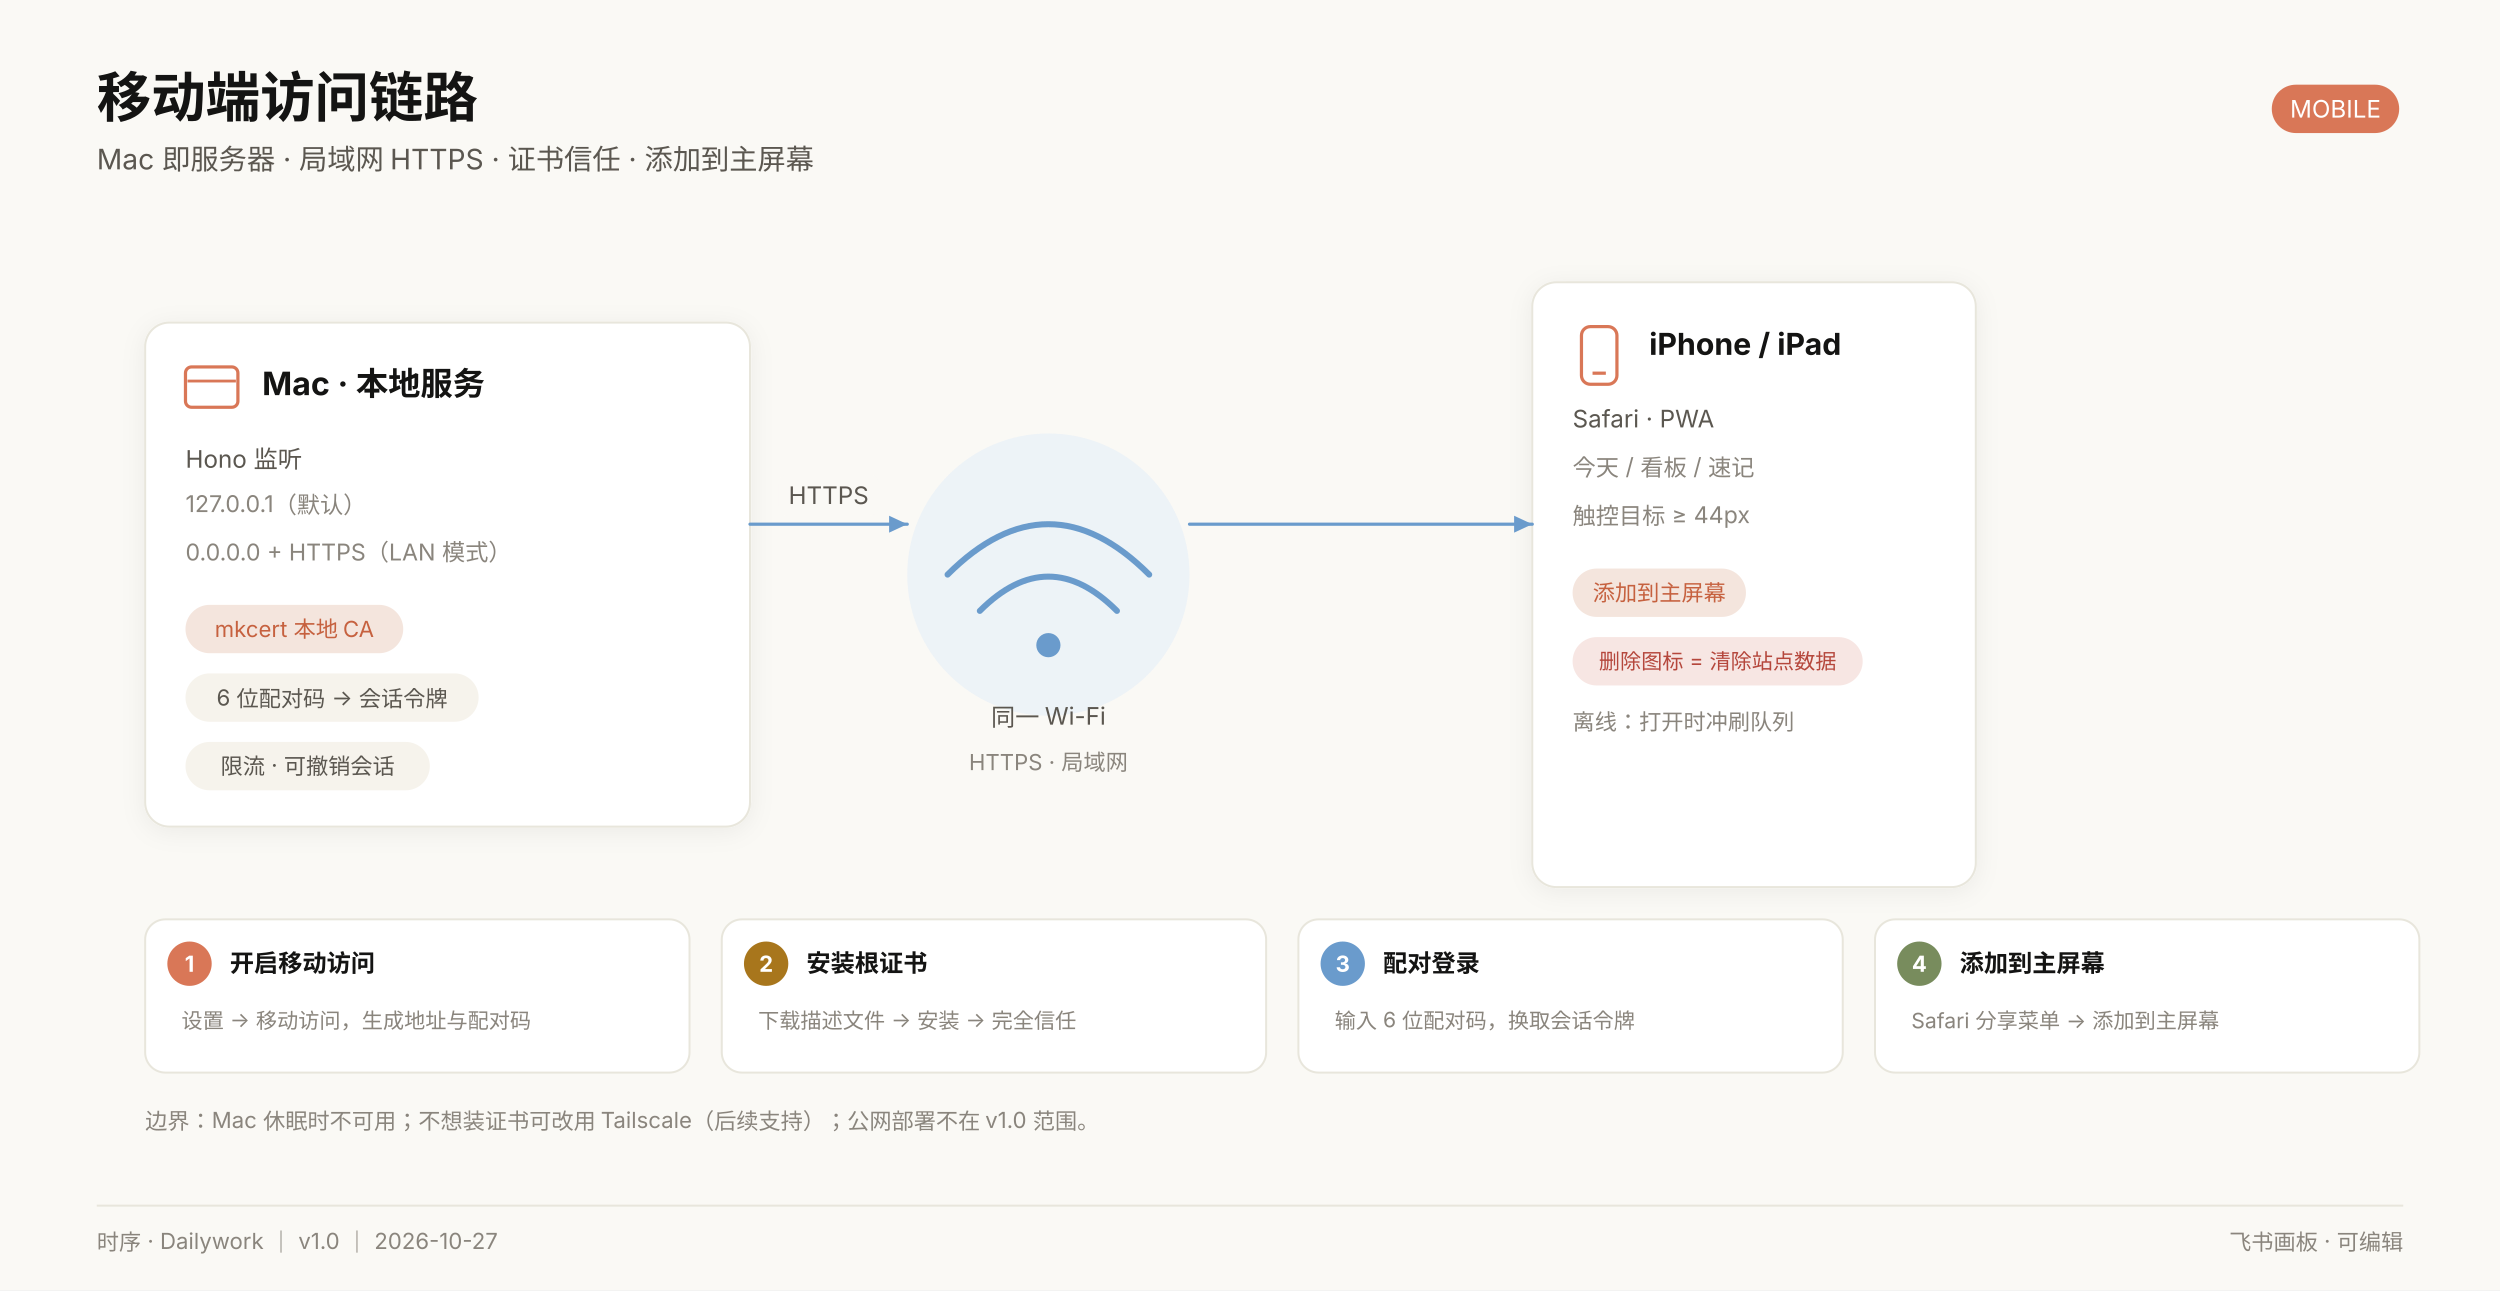
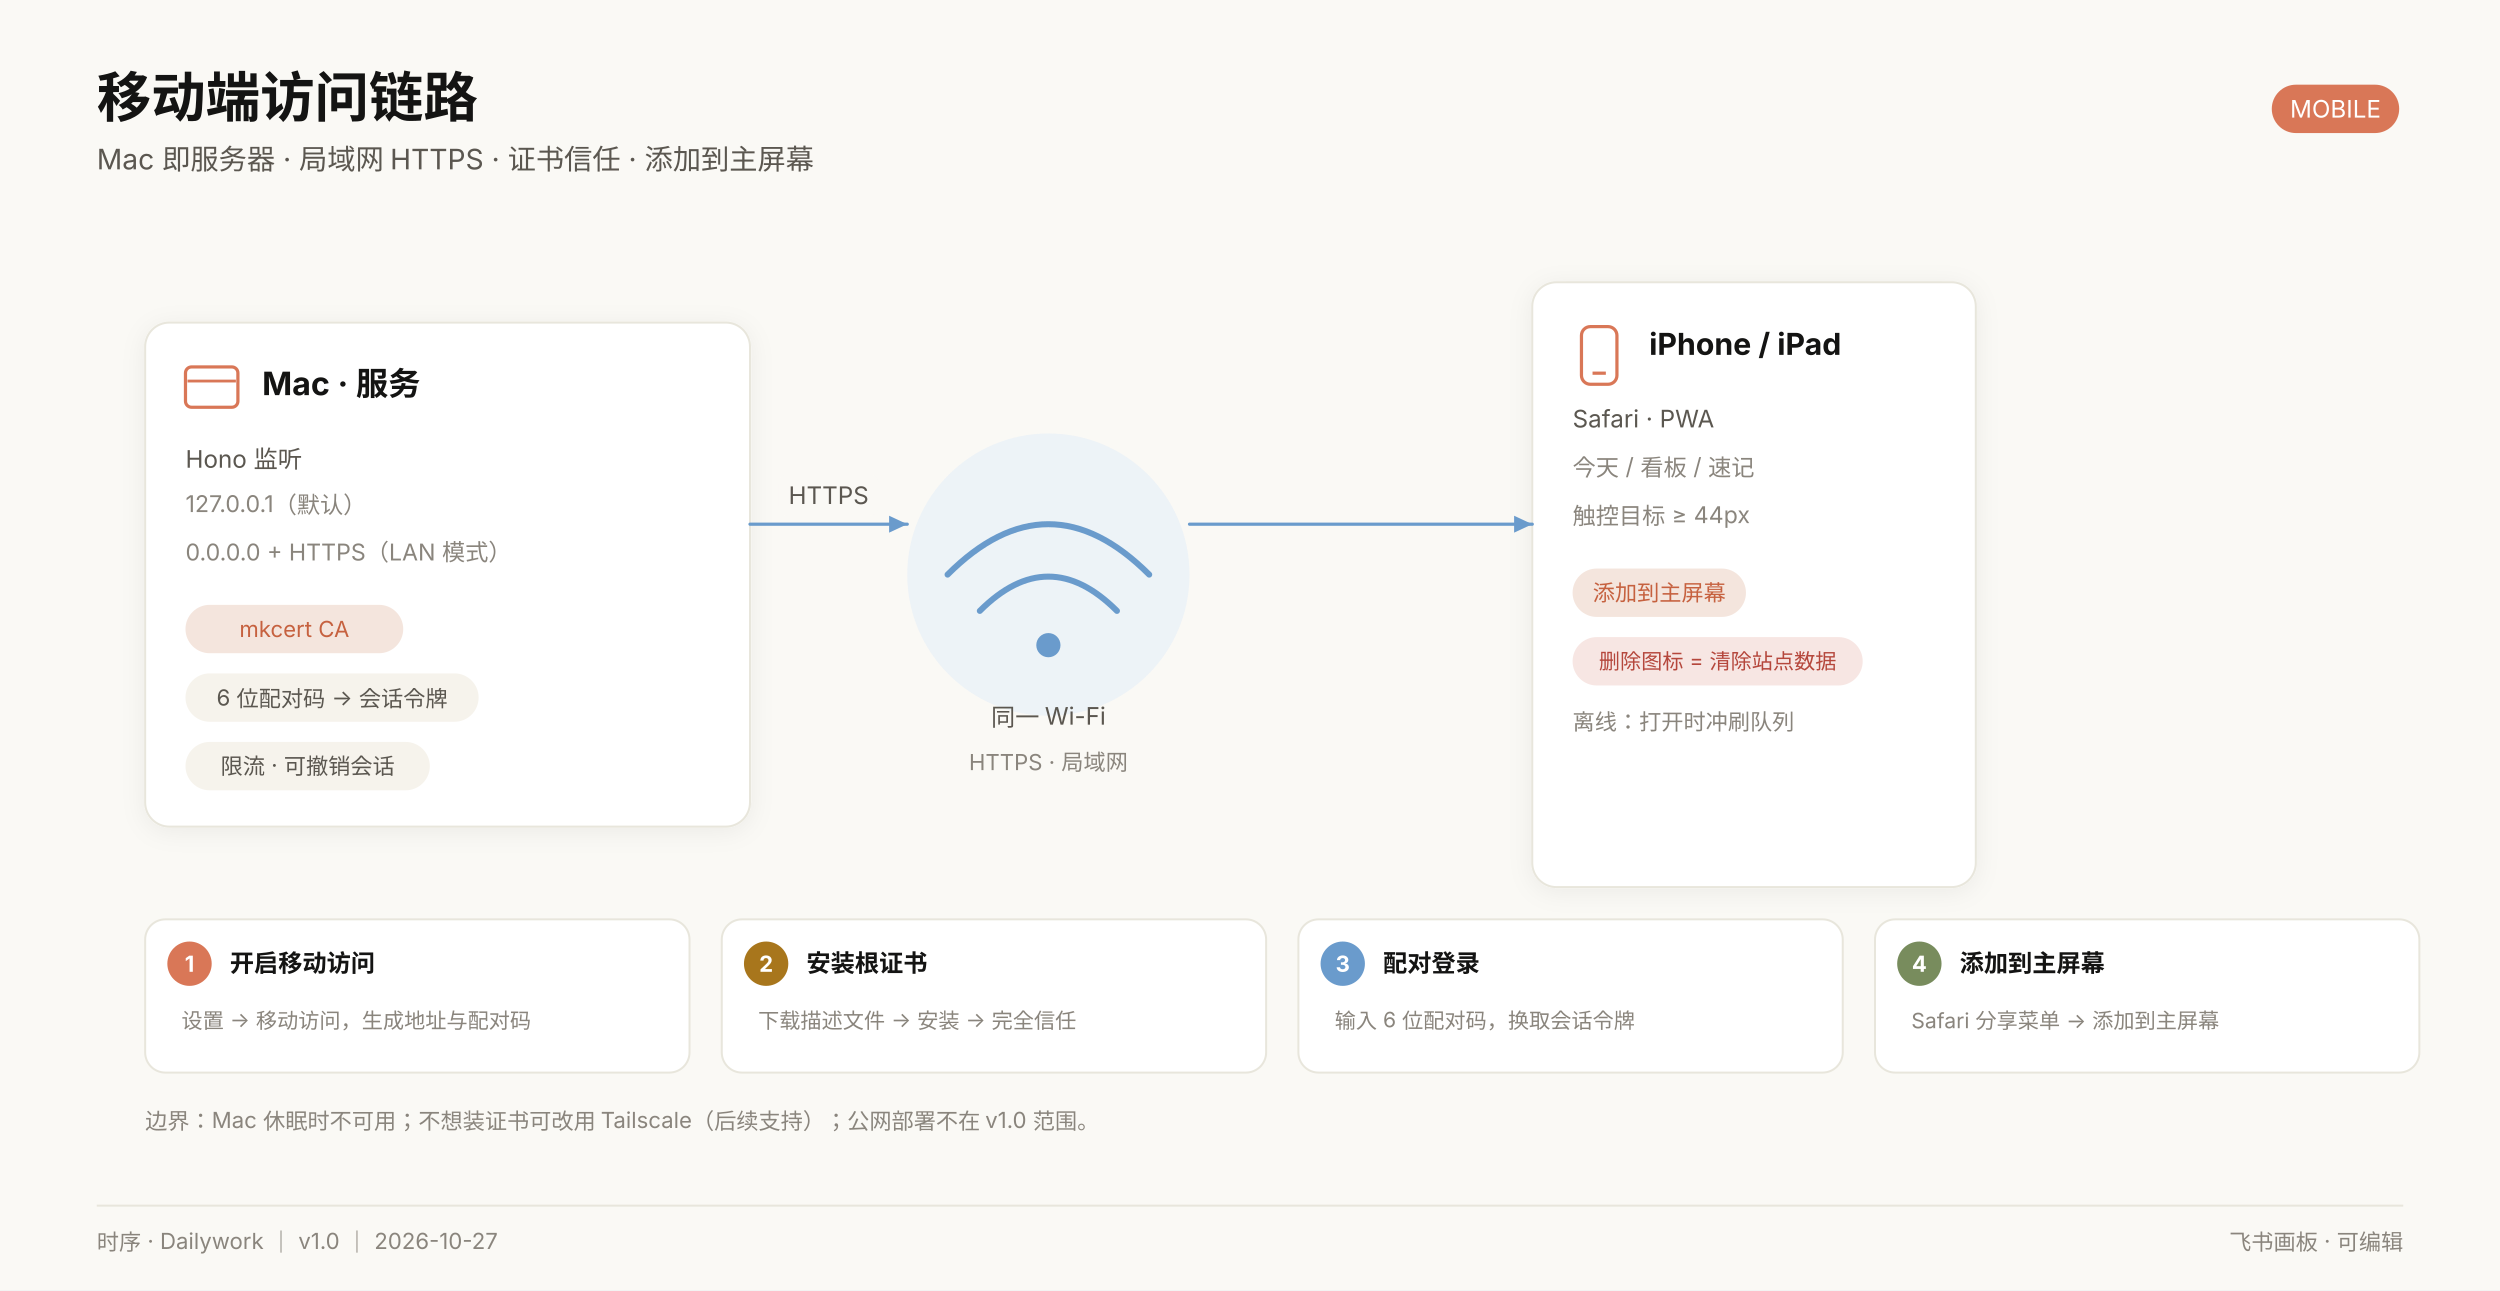
<svg xmlns="http://www.w3.org/2000/svg" width="1240" height="640" viewBox="0 0 1240 640">
  <rect width="1240" height="640" fill="#FAF9F5" />
  <defs>
    <filter id="soft" x="-20%" y="-20%" width="140%" height="140%">
      <feDropShadow dx="0" dy="2" stdDeviation="6" flood-color="#191919" flood-opacity="0.06" />
    </filter>
  </defs>
  <text x="48" y="58" font-family="'Noto Sans SC','PingFang SC','Inter',sans-serif" font-size="27" font-weight="700" fill="#141413" text-anchor="start" opacity="1">移动端访问链路</text>
  <text x="48" y="84" font-family="'Noto Sans SC','PingFang SC','Inter',sans-serif" font-size="14" font-weight="400" fill="#5B5750" text-anchor="start" opacity="1">Mac 即服务器 · 局域网 HTTPS · 证书信任 · 添加到主屏幕</text>
  <rect x="1126.8" y="42" width="63.2" height="24" rx="12.0" fill="#D97757" stroke="none" stroke-width="0" opacity="1" />
  <text x="1158.4" y="58.32" font-family="'Noto Sans SC','PingFang SC','Inter',sans-serif" font-size="12" font-weight="400" fill="#FFFFFF" text-anchor="middle" opacity="1">MOBILE</text>
  <rect x="72" y="160" width="300" height="250" rx="12" fill="#FFFFFF" stroke="#E8E6DC" stroke-width="1" opacity="1" filter="url(#soft)" />
  <rect x="92" y="182" width="26.0" height="20.0" rx="3.0" fill="none" stroke="#D97757" stroke-width="1.6" opacity="1" />
  <line x1="93" y1="189.0" x2="117.0" y2="189.0" stroke="#D97757" stroke-width="1.4" />
  <line x1="97.0" y1="185.5" x2="97.0" y2="185.5" stroke="#D97757" stroke-width="2.4" />
  <line x1="101.0" y1="185.5" x2="101.0" y2="185.5" stroke="#D97757" stroke-width="2.4" />
-   <text x="130" y="196" font-family="'Noto Sans SC','PingFang SC','Inter',sans-serif" font-size="16" font-weight="700" fill="#141413" text-anchor="start" opacity="1">Mac · 本地服务</text>
+   <text x="130" y="196" font-family="'Noto Sans SC','PingFang SC','Inter',sans-serif" font-size="16" font-weight="700" fill="#141413" text-anchor="start" opacity="1">Mac · 服务</text>
  <text x="92" y="232" font-family="'Noto Sans SC','PingFang SC','Inter',sans-serif" font-size="12" font-weight="400" fill="#5B5750" text-anchor="start" opacity="1">Hono 监听</text>
  <text x="92" y="254" font-family="'Noto Sans SC','PingFang SC','Inter',sans-serif" font-size="11.5" font-weight="400" fill="#8A857D" text-anchor="start" opacity="1">127.0.0.1（默认）</text>
  <text x="92" y="278" font-family="'Noto Sans SC','PingFang SC','Inter',sans-serif" font-size="11.5" font-weight="400" fill="#8A857D" text-anchor="start" opacity="1">0.0.0.0 + HTTPS（LAN 模式）</text>
  <rect x="92" y="300" width="108.0" height="24" rx="12.0" fill="#F4E5DD" stroke="none" stroke-width="0" opacity="1" />
-   <text x="146.0" y="315.96" font-family="'Noto Sans SC','PingFang SC','Inter',sans-serif" font-size="11" font-weight="400" fill="#C6613F" text-anchor="middle" opacity="1">mkcert 本地 CA</text>
+   <text x="146.0" y="315.96" font-family="'Noto Sans SC','PingFang SC','Inter',sans-serif" font-size="11" font-weight="400" fill="#C6613F" text-anchor="middle" opacity="1">mkcert CA</text>
  <rect x="92" y="334" width="145.4" height="24" rx="12.0" fill="#F6F3EC" stroke="none" stroke-width="0" opacity="1" />
  <text x="164.7" y="349.96" font-family="'Noto Sans SC','PingFang SC','Inter',sans-serif" font-size="11" font-weight="400" fill="#5B5750" text-anchor="middle" opacity="1">6 位配对码 → 会话令牌</text>
  <rect x="92" y="368" width="121.2" height="24" rx="12.0" fill="#F6F3EC" stroke="none" stroke-width="0" opacity="1" />
  <text x="152.6" y="383.96" font-family="'Noto Sans SC','PingFang SC','Inter',sans-serif" font-size="11" font-weight="400" fill="#5B5750" text-anchor="middle" opacity="1">限流 · 可撤销会话</text>
  <circle cx="520" cy="285" r="70" fill="#EAF1F7" stroke="none" stroke-width="1" opacity="0.8" />
  <path d="M470 285 Q520 235 570 285" fill="none" stroke="#6A9BCC" stroke-width="3" stroke-linecap="round" />
  <path d="M486 303 Q520 269 554 303" fill="none" stroke="#6A9BCC" stroke-width="3" stroke-linecap="round" />
  <circle cx="520" cy="320" r="6" fill="#6A9BCC" stroke="none" stroke-width="1" opacity="1" />
  <text x="520" y="360" font-family="'Noto Sans SC','PingFang SC','Inter',sans-serif" font-size="12" font-weight="400" fill="#5B5750" text-anchor="middle" opacity="1">同一 Wi-Fi</text>
  <text x="520" y="382" font-family="'Noto Sans SC','PingFang SC','Inter',sans-serif" font-size="11" font-weight="400" fill="#8A857D" text-anchor="middle" opacity="1">HTTPS · 局域网</text>
  <rect x="760" y="140" width="220" height="300" rx="12" fill="#FFFFFF" stroke="#E8E6DC" stroke-width="1" opacity="1" filter="url(#soft)" />
  <rect x="784.4" y="162" width="17.6" height="28.6" rx="4.4" fill="none" stroke="#D97757" stroke-width="1.6" opacity="1" />
  <line x1="789.9" y1="185.1" x2="796.5" y2="185.1" stroke="#D97757" stroke-width="1.6" />
  <text x="818" y="176" font-family="'Noto Sans SC','PingFang SC','Inter',sans-serif" font-size="15" font-weight="700" fill="#141413" text-anchor="start" opacity="1">iPhone / iPad</text>
  <text x="780" y="212" font-family="'Noto Sans SC','PingFang SC','Inter',sans-serif" font-size="12" font-weight="400" fill="#5B5750" text-anchor="start" opacity="1">Safari · PWA</text>
  <text x="780" y="236" font-family="'Noto Sans SC','PingFang SC','Inter',sans-serif" font-size="11.5" font-weight="400" fill="#8A857D" text-anchor="start" opacity="1">今天 / 看板 / 速记</text>
  <text x="780" y="260" font-family="'Noto Sans SC','PingFang SC','Inter',sans-serif" font-size="11.5" font-weight="400" fill="#8A857D" text-anchor="start" opacity="1">触控目标 ≥ 44px</text>
  <rect x="780" y="282" width="86.0" height="24" rx="12.0" fill="#F4E5DD" stroke="none" stroke-width="0" opacity="1" />
  <text x="823.0" y="297.96" font-family="'Noto Sans SC','PingFang SC','Inter',sans-serif" font-size="11" font-weight="400" fill="#C6613F" text-anchor="middle" opacity="1">添加到主屏幕</text>
  <rect x="780" y="316" width="143.9" height="24" rx="12.0" fill="#F7E6E3" stroke="none" stroke-width="0" opacity="1" />
  <text x="851.95" y="331.78" font-family="'Noto Sans SC','PingFang SC','Inter',sans-serif" font-size="10.5" font-weight="400" fill="#B5473C" text-anchor="middle" opacity="1">删除图标 = 清除站点数据</text>
  <text x="780" y="362" font-family="'Noto Sans SC','PingFang SC','Inter',sans-serif" font-size="11" font-weight="400" fill="#8A857D" text-anchor="start" opacity="1">离线：打开时冲刷队列</text>
  <polyline points="372,260 450,260" fill="none" stroke="#6A9BCC" stroke-width="1.6" stroke-linejoin="round" stroke-linecap="round" />
  <polygon points="450,260 441.0,255.8 441.0,264.2" fill="#6A9BCC" />
  <rect x="386.0" y="235" width="50.0" height="21" rx="5" fill="#FAF9F5" opacity="0.96" />
  <text x="411" y="250" font-family="'Noto Sans SC','PingFang SC','Inter',sans-serif" font-size="12" font-weight="400" fill="#5B5750" text-anchor="middle" opacity="1">HTTPS</text>
  <polyline points="590,260 760,260" fill="none" stroke="#6A9BCC" stroke-width="1.6" stroke-linejoin="round" stroke-linecap="round" />
  <polygon points="760,260 751.0,255.8 751.0,264.2" fill="#6A9BCC" />
  <rect x="72" y="456" width="270" height="76" rx="10" fill="#FFFFFF" stroke="#E8E6DC" stroke-width="1" opacity="1" />
  <circle cx="94" cy="478" r="11" fill="#D97757" stroke="none" stroke-width="1" opacity="1" />
  <text x="94" y="482" font-family="'Noto Sans SC','PingFang SC','Inter',sans-serif" font-size="11" font-weight="700" fill="#FFFFFF" text-anchor="middle" opacity="1">1</text>
  <text x="114" y="482" font-family="'Noto Sans SC','PingFang SC','Inter',sans-serif" font-size="12" font-weight="700" fill="#141413" text-anchor="start" opacity="1">开启移动访问</text>
  <text x="90" y="510" font-family="'Noto Sans SC','PingFang SC','Inter',sans-serif" font-size="10.5" font-weight="400" fill="#8A857D" text-anchor="start" opacity="1">设置 → 移动访问，生成地址与配对码</text>
  <rect x="358" y="456" width="270" height="76" rx="10" fill="#FFFFFF" stroke="#E8E6DC" stroke-width="1" opacity="1" />
  <circle cx="380" cy="478" r="11" fill="#A8761C" stroke="none" stroke-width="1" opacity="1" />
  <text x="380" y="482" font-family="'Noto Sans SC','PingFang SC','Inter',sans-serif" font-size="11" font-weight="700" fill="#FFFFFF" text-anchor="middle" opacity="1">2</text>
  <text x="400" y="482" font-family="'Noto Sans SC','PingFang SC','Inter',sans-serif" font-size="12" font-weight="700" fill="#141413" text-anchor="start" opacity="1">安装根证书</text>
  <text x="376" y="510" font-family="'Noto Sans SC','PingFang SC','Inter',sans-serif" font-size="10.5" font-weight="400" fill="#8A857D" text-anchor="start" opacity="1">下载描述文件 → 安装 → 完全信任</text>
  <rect x="644" y="456" width="270" height="76" rx="10" fill="#FFFFFF" stroke="#E8E6DC" stroke-width="1" opacity="1" />
  <circle cx="666" cy="478" r="11" fill="#6A9BCC" stroke="none" stroke-width="1" opacity="1" />
  <text x="666" y="482" font-family="'Noto Sans SC','PingFang SC','Inter',sans-serif" font-size="11" font-weight="700" fill="#FFFFFF" text-anchor="middle" opacity="1">3</text>
  <text x="686" y="482" font-family="'Noto Sans SC','PingFang SC','Inter',sans-serif" font-size="12" font-weight="700" fill="#141413" text-anchor="start" opacity="1">配对登录</text>
  <text x="662" y="510" font-family="'Noto Sans SC','PingFang SC','Inter',sans-serif" font-size="10.5" font-weight="400" fill="#8A857D" text-anchor="start" opacity="1">输入 6 位配对码，换取会话令牌</text>
  <rect x="930" y="456" width="270" height="76" rx="10" fill="#FFFFFF" stroke="#E8E6DC" stroke-width="1" opacity="1" />
  <circle cx="952" cy="478" r="11" fill="#788C5D" stroke="none" stroke-width="1" opacity="1" />
  <text x="952" y="482" font-family="'Noto Sans SC','PingFang SC','Inter',sans-serif" font-size="11" font-weight="700" fill="#FFFFFF" text-anchor="middle" opacity="1">4</text>
  <text x="972" y="482" font-family="'Noto Sans SC','PingFang SC','Inter',sans-serif" font-size="12" font-weight="700" fill="#141413" text-anchor="start" opacity="1">添加到主屏幕</text>
  <text x="948" y="510" font-family="'Noto Sans SC','PingFang SC','Inter',sans-serif" font-size="10.5" font-weight="400" fill="#8A857D" text-anchor="start" opacity="1">Safari 分享菜单 → 添加到主屏幕</text>
  <text x="72" y="560" font-family="'Noto Sans SC','PingFang SC','Inter',sans-serif" font-size="11" font-weight="400" fill="#8A857D" text-anchor="start" opacity="1">边界：Mac 休眠时不可用；不想装证书可改用 Tailscale（后续支持）；公网部署不在 v1.0 范围。</text>
  <line x1="48" y1="598" x2="1192" y2="598" stroke="#E8E6DC" stroke-width="1" />
  <text x="48" y="620" font-family="'Noto Sans SC','PingFang SC','Inter',sans-serif" font-size="11" font-weight="400" fill="#8A857D" text-anchor="start" opacity="1">时序 · Dailywork ｜ v1.0 ｜ 2026-10-27</text>
  <text x="1192" y="620" font-family="'Noto Sans SC','PingFang SC','Inter',sans-serif" font-size="11" font-weight="400" fill="#8A857D" text-anchor="end" opacity="1">飞书画板 · 可编辑</text>
</svg>
